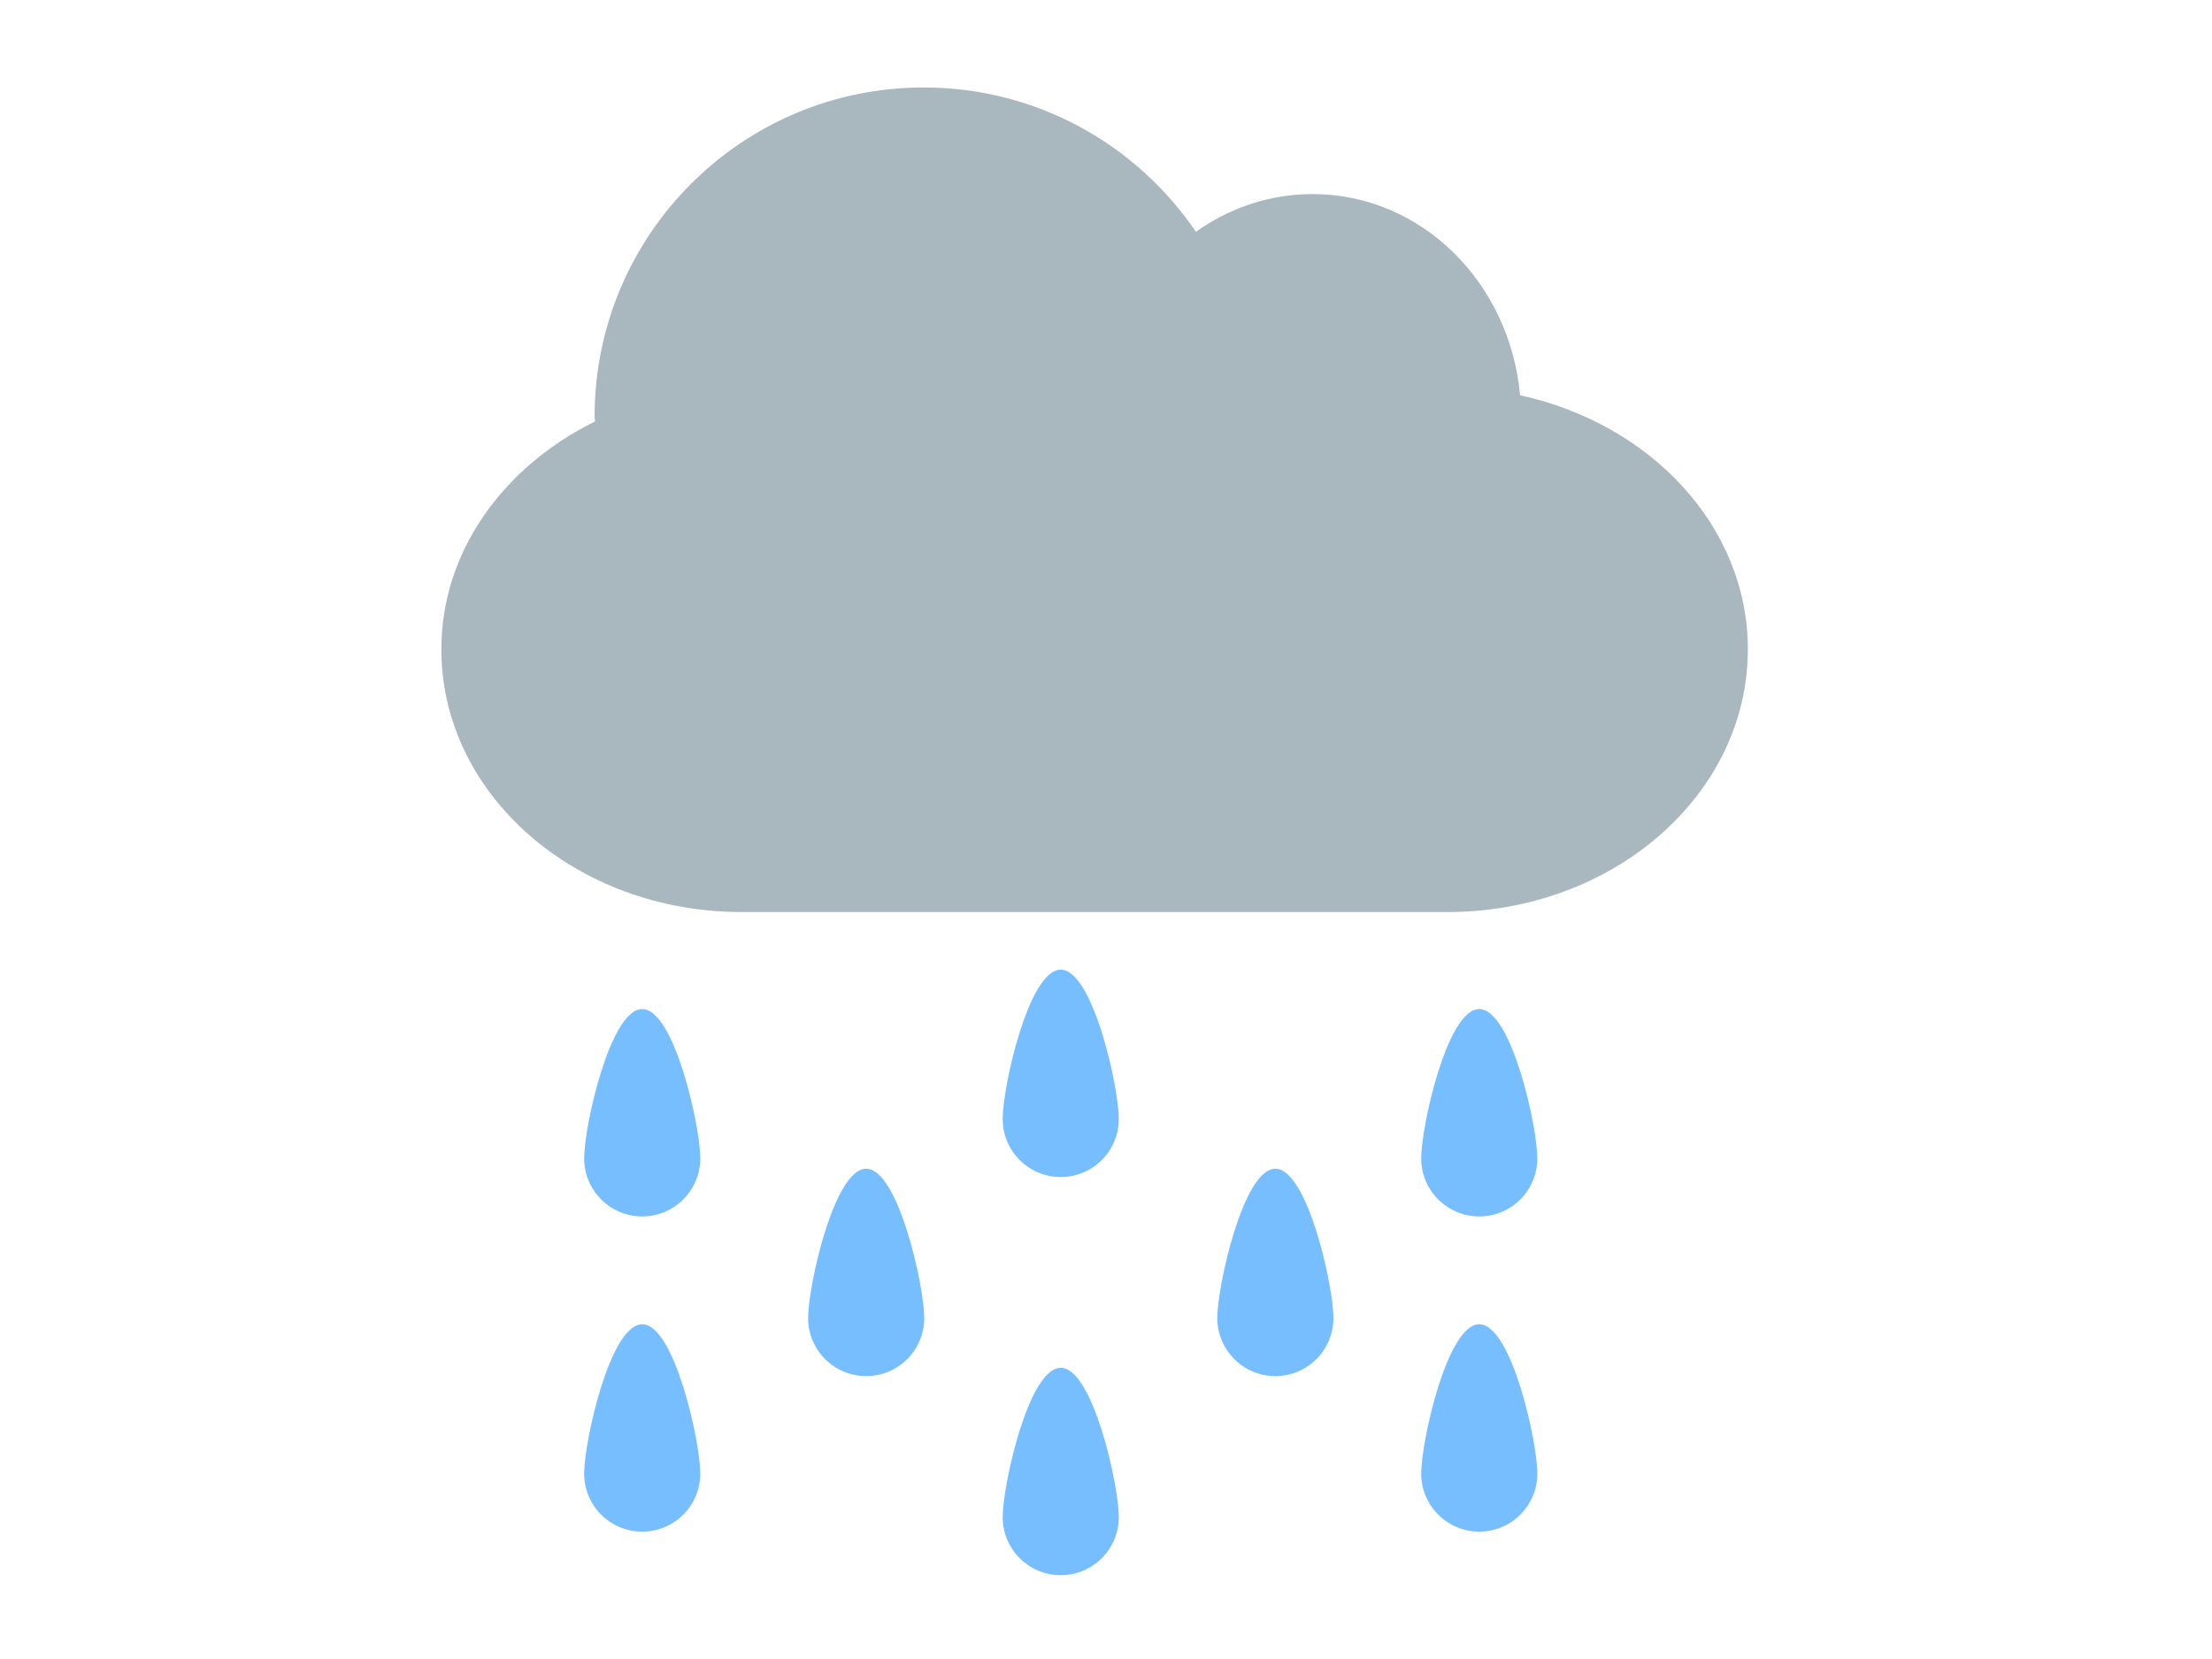
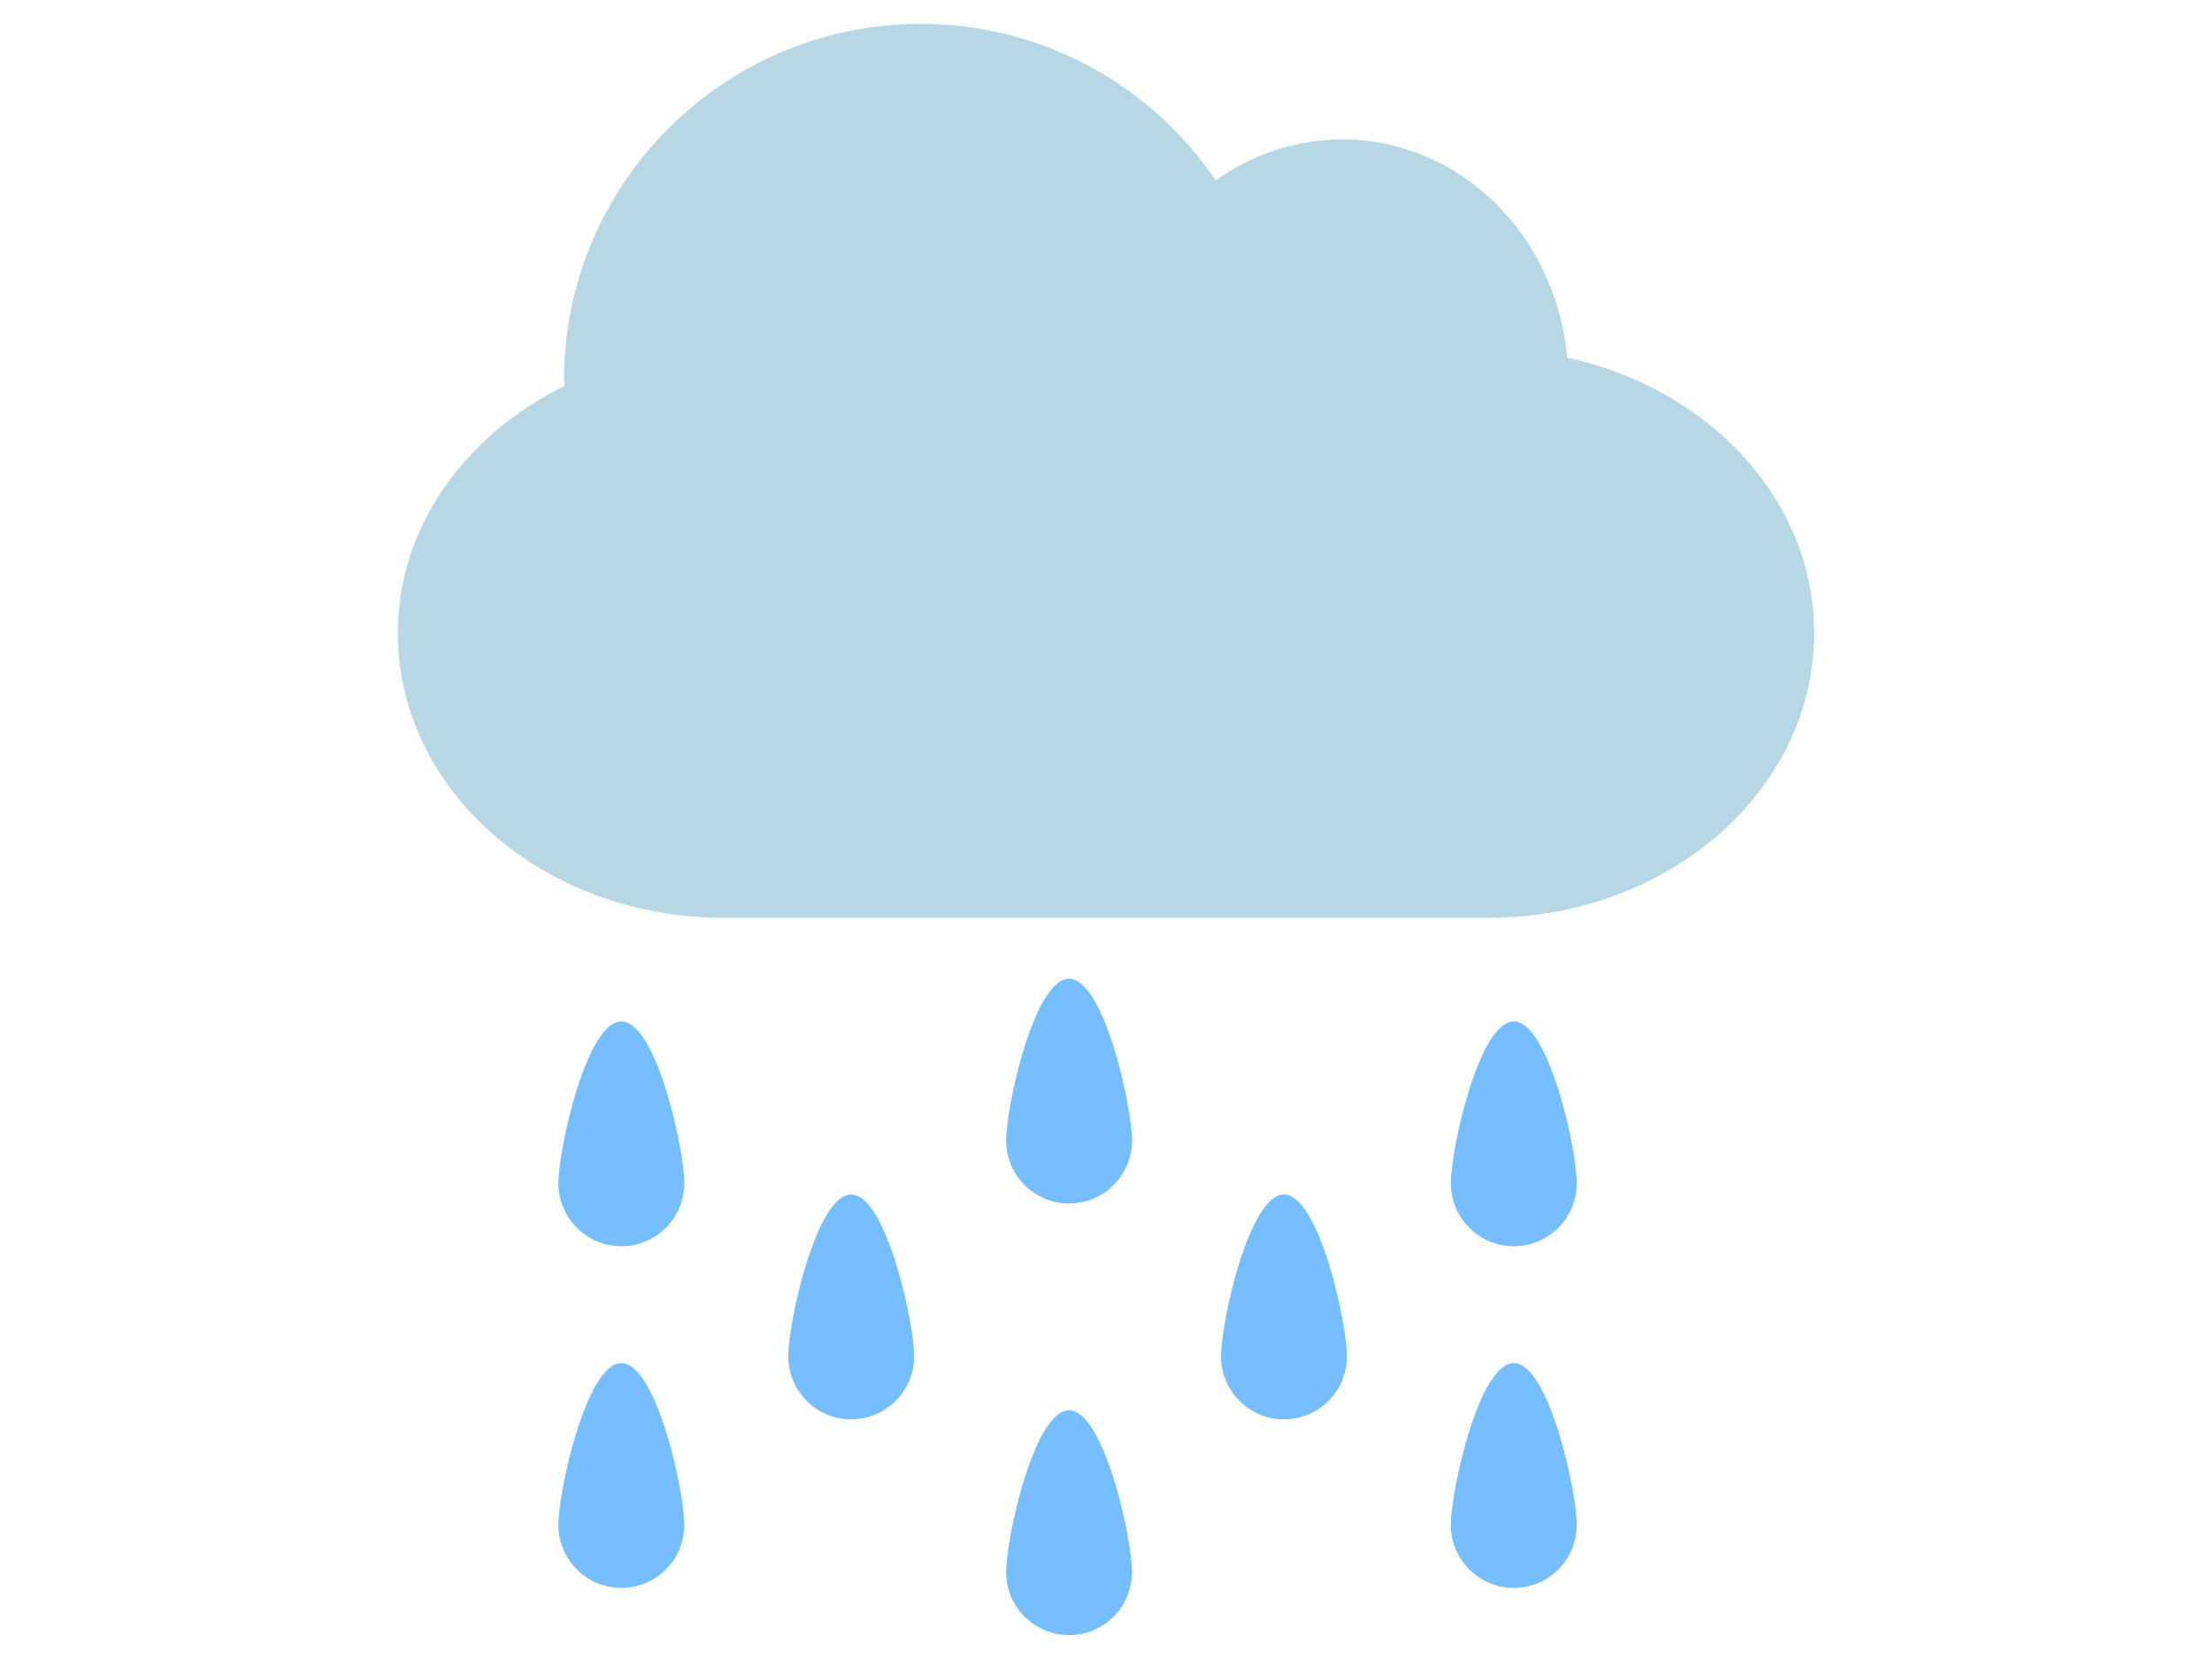
- <svg xmlns="http://www.w3.org/2000/svg" version="1.1" x="0px" y="0px" width="400px" height="300px" viewBox="0 0 400 300" style="enable-background:new 0 0 400 300;" xml:space="preserve">
+ <svg xmlns="http://www.w3.org/2000/svg" version="1.1" id="レイヤー_1" x="0px" y="0px" width="400px" height="300px" viewBox="0 0 400 300" style="enable-background:new 0 0 400 300;" xml:space="preserve">
  <style type="text/css">

- 	.st0{display:inline;fill:#4DAA4D;}
- 	.st1{fill:#AF753C;}
- 	.st2{display:inline;fill:#EA5454;}
- 	.st3{fill:#4DAA4D;}
- 	.st4{display:inline;fill:#B7D7E5;}
- 	.st5{display:inline;fill:#545453;}
- 	.st6{fill:#EA5454;}
- 	.st7{fill:#EFE89E;}
- 	.st8{fill:#53A9EA;}
- 	.st9{fill:#59C159;}
- 	.st10{fill:#8DCEFF;}
- 	.st11{display:inline;fill:#FF7C24;}
- 	.st12{fill:#2B274C;}
- 	.st13{fill:#C6CCCC;}
- 	.st14{fill:#FFB3D2;}
- 	.st15{fill:#FFE045;}
- 	.st16{display:inline;}
- 	.st17{fill:#327CBF;}
- 	.st18{display:inline;fill:#D3E1E5;}
- 	.st19{display:inline;fill:#3D3D3B;}
- 	.st20{display:none;}
- 	.st21{fill:#76BEFF;}
- 	.st22{fill:#A9B8BF;}
- 	.st23{display:inline;fill:#E1EEEF;}
+ 	.st0{fill:#B7D7E5;}
+ 	.st1{fill:#76BEFF;}

</style>
-   <g id="レイヤー_1" class="st20">
- </g>
-   <g id="レイヤー_2" class="st20">
-     <g class="st16">
-       <rect x="261.049" y="109.543" transform="matrix(-0.7136 -0.7006 0.7006 -0.7136 350.8646 447.2255)" class="st1" width="11.602" height="84.698" />
-       <polygon class="st1" points="261.033,154.373 272.635,154.267 272.283,123.979 260.682,124.086   " />
-     </g>
-     <circle class="st23" cx="187.124" cy="210.876" r="78.124" />
-     <circle class="st23" cx="187.124" cy="104.277" r="56.585" />
-     <circle class="st19" cx="162.371" cy="92.793" r="7.807" />
-     <circle class="st19" cx="210.945" cy="92.793" r="7.807" />
-     <circle class="st11" cx="186.658" cy="112.743" r="7.807" />
-     <circle class="st19" cx="186.658" cy="177.797" r="7.807" />
-     <circle class="st19" cx="186.658" cy="212.492" r="7.807" />
-     <circle class="st19" cx="186.658" cy="247.188" r="7.807" />
-     <polygon class="st2" points="217.482,56.477 158.684,56.477 165.933,12.176 210.232,12.176  " />
-     <path class="st5" d="M187.453,139.176c-0.004,0-0.009,0-0.013,0c-14.536-0.007-20.357-12.275-20.598-12.797   c-0.462-1.003-0.024-2.191,0.979-2.654c1.005-0.461,2.189-0.024,2.652,0.976c0.213,0.453,5.057,10.47,16.969,10.476   c0.003,0,0.008,0,0.011,0c11.995,0,16.922-10.369,16.971-10.474c0.464-1.003,1.653-1.438,2.654-0.977   c1.003,0.463,1.44,1.651,0.977,2.654C207.812,126.902,201.976,139.176,187.453,139.176z" />
-     <g class="st16">
-       <path class="st3" d="M243.353,153.484c1.138,1.909-0.306,4.279-3.286,5.165c-34.409,10.206-71.044,10.206-105.453,0    c-2.981-0.886-4.423-3.255-3.287-5.165c2.057-3.505,4.062-7.035,6.012-10.586c0.967-1.736,3.709-2.519,6.177-1.847    c28.687,7.849,58.961,7.849,87.649,0c2.466-0.671,5.21,0.112,6.176,1.849C239.291,146.45,241.295,149.979,243.353,153.484z" />
-     </g>
-     <g class="st16">
-       <path class="st6" d="M303.515,144.949l24.524-26.257c7.855-7.764,7.932-20.427,0.168-28.284l0,0    c-7.764-7.857-20.428-7.932-28.284-0.168l-24.524,26.258L303.515,144.949z" />
-       <path class="st6" d="M297.658,115.176l-0.324-20.455c-0.149-5.972-5.111-10.691-11.082-10.541l0,0    c-5.971,0.148-10.689,5.11-10.54,11.082l0.325,20.455L297.658,115.176z" />
-     </g>
-     <path class="st0" d="M140.658,152.176c0,0-16,12-19,44c-2.62,27.949,0,32,0,32h21c0,0-2-20,0-34s10-36,10-36L140.658,152.176z" />
-   </g>
-   <g id="レイヤー_3" class="st20">
-     <g class="st16">
-       <path class="st13" d="M200.519,254.701c-2.025,0-3.668-1.641-3.668-3.668V24.236c0-2.026,1.643-3.668,3.668-3.668    c2.026,0,3.668,1.642,3.668,3.668v226.797C204.187,253.061,202.545,254.701,200.519,254.701z" />
-       <g>
-         <path class="st17" d="M251.162,124.893c0,5.355-0.407,10.615-1.189,15.753c0.023,0.02,0.052,0.039,0.076,0.06     c11.523-9.714,29.83-15.995,50.447-15.995c11.066,0,21.461,1.812,30.504,4.991c-16.509-54.094-66.801-93.449-126.298-93.449     c-0.965,0-1.92,0.038-2.881,0.058C231.452,54.8,251.162,87.549,251.162,124.893z" />
-         <path class="st17" d="M198.909,36.384c-56.074,2.421-103.059,39.826-119.731,90.932c6.961-1.678,14.507-2.605,22.396-2.605     c19.785,0,37.437,5.785,49.013,14.834c0.044-0.033,0.091-0.065,0.134-0.098c-0.664-4.76-1.036-9.613-1.036-14.554     C149.684,87.597,169.347,54.886,198.909,36.384z" />
-         <path class="st8" d="M149.684,124.893c0,4.941,0.372,9.794,1.036,14.554c11.582-8.991,29.172-14.736,48.882-14.736     c20.573,0,38.842,6.256,50.371,15.936c0.782-5.139,1.189-10.398,1.189-15.753c0-37.344-19.71-70.093-49.341-88.582     c-0.969,0.021-1.943,0.031-2.912,0.073C169.347,54.886,149.684,87.597,149.684,124.893z" />
-       </g>
-       <path class="st17" d="M181.744,282c-13.295,0-24.113-10.816-24.113-24.111c0-8.422,4.281-16.094,11.453-20.525    c2.299-1.418,5.31-0.707,6.731,1.592c1.421,2.297,0.707,5.309-1.591,6.73c-4.266,2.635-6.813,7.195-6.813,12.203    c0,7.9,6.431,14.33,14.333,14.33c7.901,0,14.332-6.43,14.332-14.33v-30.906h9.781v30.906C205.857,271.184,195.041,282,181.744,282    z" />
-     </g>
-   </g>
-   <g id="レイヤー_4" class="st20">
-     <g class="st16">
-       <rect x="49.658" class="st12" width="300" height="300" />
-       <polygon class="st7" points="303.204,155.605 308.399,177.611 330.407,182.806 308.399,188 303.204,210.006 298.011,188     276.003,182.806 298.011,177.611   " />
-       <polygon class="st7" points="91.816,68.605 97.011,90.611 119.019,95.806 97.011,101 91.816,123.006 86.623,101 64.615,95.806     86.623,90.611   " />
-       <polygon class="st7" points="209.956,10.945 214.011,28.123 231.19,32.178 214.011,36.232 209.956,53.41 205.901,36.232     188.723,32.178 205.901,28.123   " />
-       <polygon class="st7" points="251.956,240.713 256.011,257.891 273.19,261.945 256.011,266 251.956,283.178 247.902,266     230.724,261.945 247.902,257.891   " />
-       <polygon class="st7" points="89.011,237 93.066,254.178 110.245,258.232 93.066,262.287 89.011,279.465 84.957,262.287     67.777,258.232 84.957,254.178   " />
-       <polygon class="st7" points="309.399,236.371 311.788,246.491 321.909,248.88 311.788,251.269 309.399,261.389 307.011,251.269     296.89,248.88 307.011,246.491   " />
-       <polygon class="st7" points="161.744,58.714 164.132,68.834 174.253,71.223 164.132,73.611 161.744,83.731 159.355,73.611     149.234,71.223 159.355,68.834   " />
-       <polygon class="st7" points="318.399,11.88 320.788,22 330.909,24.389 320.788,26.777 318.399,36.897 316.011,26.777     305.89,24.389 316.011,22   " />
-       <polygon class="st7" points="91.521,13.714 93.91,23.834 104.031,26.223 93.91,28.611 91.521,38.731 89.132,28.611 79.011,26.223     89.132,23.834   " />
-       <g>
-         <path class="st14" d="M314.33,81.924c-31.254,2.917-60.789,13.171-86.465,29.37c-25.676,16.2-47.492,38.347-63.309,65.046     c-1.794-1.151-3.587-2.303-5.38-3.454s-3.587-2.303-5.381-3.454c15.321-30.363,37.719-56.264,64.958-75.952     c27.24-19.689,59.323-33.166,94.016-38.684c-2.268,4.923-4.394,9.793-6.387,14.605C309.143,73.439,311.795,77.614,314.33,81.924z     " />
-         <path class="st9" d="M315.838,108.114c-27.934,0.407-55.01,7.55-79.175,20.381c-24.165,12.833-45.421,31.354-61.719,54.516     c-1.793-1.151-3.586-2.304-5.379-3.454c-1.794-1.152-3.587-2.303-5.381-3.455c15.801-26.826,37.637-49.101,63.367-65.421     c25.73-16.32,55.354-26.687,86.726-29.692c-2.023,4.74-3.913,9.423-5.675,14.047C311.13,99.262,313.544,103.623,315.838,108.114z     " />
-         <path class="st10" d="M317.348,134.305c-24.616-2.103-49.231,1.929-71.887,11.392c-22.656,9.463-43.352,24.358-60.128,43.984     c-1.793-1.151-3.586-2.303-5.379-3.454s-3.587-2.303-5.381-3.454c16.281-23.289,37.556-41.938,61.776-54.892     c24.22-12.95,51.383-20.205,79.437-20.702c-1.783,4.558-3.436,9.056-4.965,13.49     C313.115,125.084,315.294,129.632,317.348,134.305z" />
-       </g>
-       <polygon class="st15" points="128.436,104.06 168.222,142.096 223.003,136.869 199.133,186.463 221.034,236.951 166.49,229.566     125.229,266 115.405,211.849 68.011,183.862 116.472,157.787   " />
-     </g>
-   </g>
-   <g id="レイヤー_5" class="st20">
-     <path class="st4" d="M274.811,71.48c-1.85-20.383-17.836-36.382-37.52-36.382c-7.808,0-15.066,2.521-21.096,6.822   c-10.712-15.747-28.752-26.103-49.224-26.103c-32.876,0-59.519,26.65-59.519,59.525c0,0.287,0.082,0.562,0.09,0.863   c-16.521,8.149-27.801,23.464-27.801,41.23c0,26.232,24.307,47.492,54.292,47.492h127.653c29.984,0,54.312-21.26,54.312-47.492   C316,95.178,298.426,76.631,274.811,71.48z" />
-     <circle class="st18" cx="121" cy="193" r="14" />
-     <circle class="st18" cx="201" cy="185" r="14" />
-     <circle class="st18" cx="231" cy="227" r="14" />
-     <circle class="st18" cx="277" cy="193" r="14" />
-     <circle class="st18" cx="277" cy="258" r="14" />
-     <circle class="st18" cx="165" cy="227" r="14" />
-     <circle class="st18" cx="121" cy="258" r="14" />
-     <circle class="st18" cx="201" cy="271" r="14" />
-   </g>
-   <g id="レイヤー_6">
-     <path class="st22" d="M274.88,71.478c-1.85-20.383-17.836-36.382-37.52-36.382c-7.809,0-15.066,2.521-21.096,6.822   c-10.713-15.747-28.752-26.103-49.225-26.103c-32.875,0-59.518,26.65-59.518,59.525c0,0.288,0.082,0.562,0.09,0.864   c-16.521,8.149-27.801,23.463-27.801,41.23c0,26.232,24.307,47.492,54.292,47.492h127.654c29.984,0,54.312-21.26,54.312-47.492   C316.069,95.175,298.495,76.628,274.88,71.478z" />
+   <g>
+     <path class="st0" d="M283.406,64.66c-2.006-22.096-19.336-39.439-40.674-39.439c-8.463,0-16.332,2.731-22.869,7.396   c-11.611-17.07-31.167-28.297-53.359-28.297c-35.639,0-64.521,28.891-64.521,64.528c0,0.312,0.089,0.608,0.098,0.937   c-17.909,8.833-30.137,25.435-30.137,44.694c0,28.438,26.349,51.483,58.854,51.483H269.18c32.504,0,58.877-23.046,58.877-51.483   C328.057,90.349,309.006,70.243,283.406,64.66z" />
    <g>
-       <path class="st21" d="M126.633,209.468c0,5.799-4.7,10.5-10.499,10.5c-5.799,0-10.5-4.701-10.5-10.5s4.701-26.998,10.5-26.998    C121.933,182.47,126.633,203.669,126.633,209.468z" />
-       <path class="st21" d="M277.999,209.468c0,5.799-4.701,10.5-10.5,10.5s-10.5-4.701-10.5-10.5s4.701-26.998,10.5-26.998    S277.999,203.669,277.999,209.468z" />
-       <path class="st21" d="M126.633,266.466c0,5.799-4.7,10.499-10.499,10.499c-5.799,0-10.5-4.7-10.5-10.499s4.701-26.999,10.5-26.999    C121.933,239.467,126.633,260.667,126.633,266.466z" />
-       <path class="st21" d="M277.999,266.466c0,5.799-4.701,10.499-10.5,10.499s-10.5-4.7-10.5-10.499s4.701-26.999,10.5-26.999    S277.999,260.667,277.999,266.466z" />
-       <path class="st21" d="M202.315,202.344c0,5.799-4.701,10.499-10.5,10.499s-10.498-4.7-10.498-10.499s4.699-26.999,10.498-26.999    S202.315,196.545,202.315,202.344z" />
-       <path class="st21" d="M202.315,274.341c0,5.799-4.701,10.499-10.5,10.499s-10.498-4.7-10.498-10.499s4.699-26.999,10.498-26.999    S202.315,268.542,202.315,274.341z" />
-       <path class="st21" d="M167.131,238.342c0,5.799-4.7,10.499-10.499,10.499s-10.5-4.7-10.5-10.499s4.701-26.999,10.5-26.999    S167.131,232.543,167.131,238.342z" />
-       <path class="st21" d="M241.126,238.342c0,5.799-4.701,10.499-10.5,10.499s-10.499-4.7-10.499-10.499s4.7-26.999,10.499-26.999    S241.126,232.543,241.126,238.342z" />
+       <path class="st1" d="M123.745,213.976c0,6.286-5.096,11.381-11.382,11.381s-11.382-5.095-11.382-11.381    s5.096-29.268,11.382-29.268S123.745,207.689,123.745,213.976z" />
+       <path class="st1" d="M123.745,275.762c0,6.286-5.096,11.382-11.382,11.382s-11.382-5.096-11.382-11.382    s5.096-29.268,11.382-29.268S123.745,269.476,123.745,275.762z" />
+       <path class="st1" d="M285.127,213.976c0,6.286-5.096,11.381-11.381,11.381c-6.287,0-11.383-5.095-11.383-11.381    s5.096-29.268,11.383-29.268C280.031,184.708,285.127,207.689,285.127,213.976z" />
+       <path class="st1" d="M285.127,275.762c0,6.286-5.096,11.382-11.381,11.382c-6.287,0-11.383-5.096-11.383-11.382    s5.096-29.268,11.383-29.268C280.031,246.494,285.127,269.476,285.127,275.762z" />
+       <path class="st1" d="M204.705,206.252c0,6.286-5.095,11.382-11.381,11.382s-11.381-5.096-11.381-11.382    s5.095-29.268,11.381-29.268S204.705,199.966,204.705,206.252z" />
+       <path class="st1" d="M204.705,284.298c0,6.286-5.095,11.383-11.381,11.383s-11.381-5.097-11.381-11.383    s5.095-29.267,11.381-29.267S204.705,278.012,204.705,284.298z" />
+       <path class="st1" d="M165.308,245.275c0,6.286-5.096,11.382-11.382,11.382s-11.382-5.096-11.382-11.382    s5.096-29.268,11.382-29.268S165.308,238.989,165.308,245.275z" />
+       <path class="st1" d="M243.564,245.275c0,6.286-5.096,11.382-11.383,11.382c-6.285,0-11.381-5.096-11.381-11.382    s5.096-29.268,11.381-29.268C238.469,216.008,243.564,238.989,243.564,245.275z" />
    </g>
  </g>
</svg>
